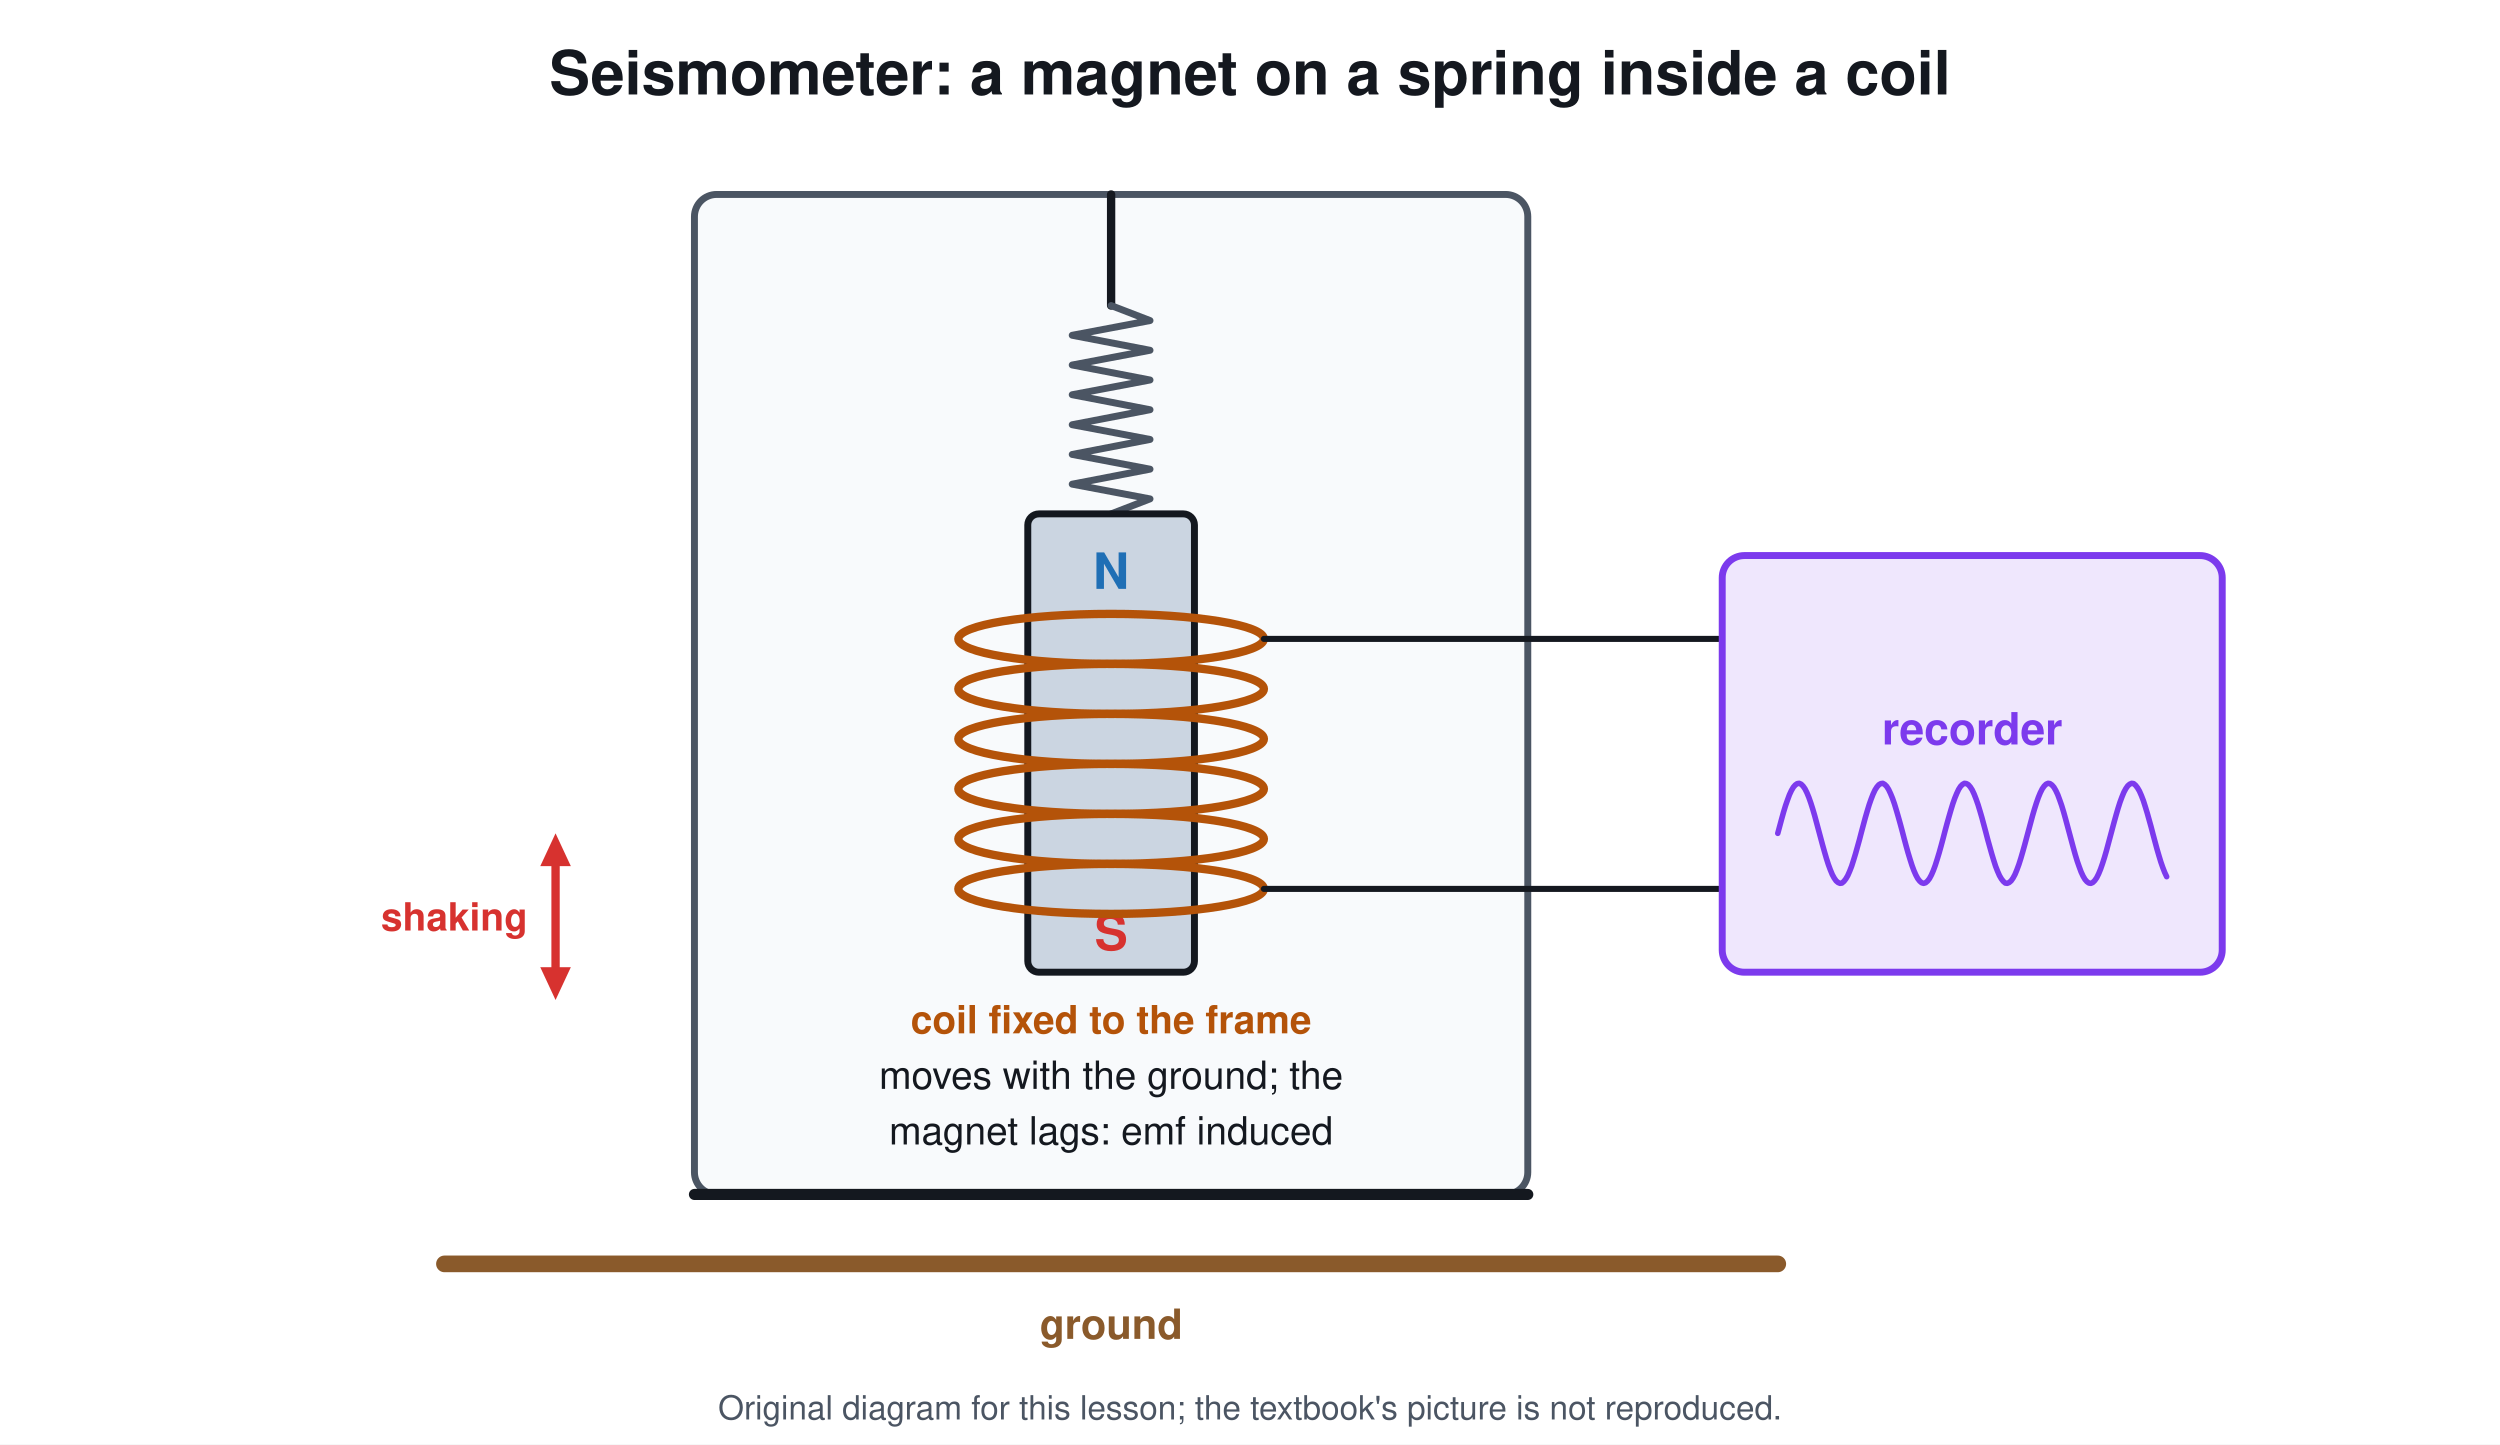
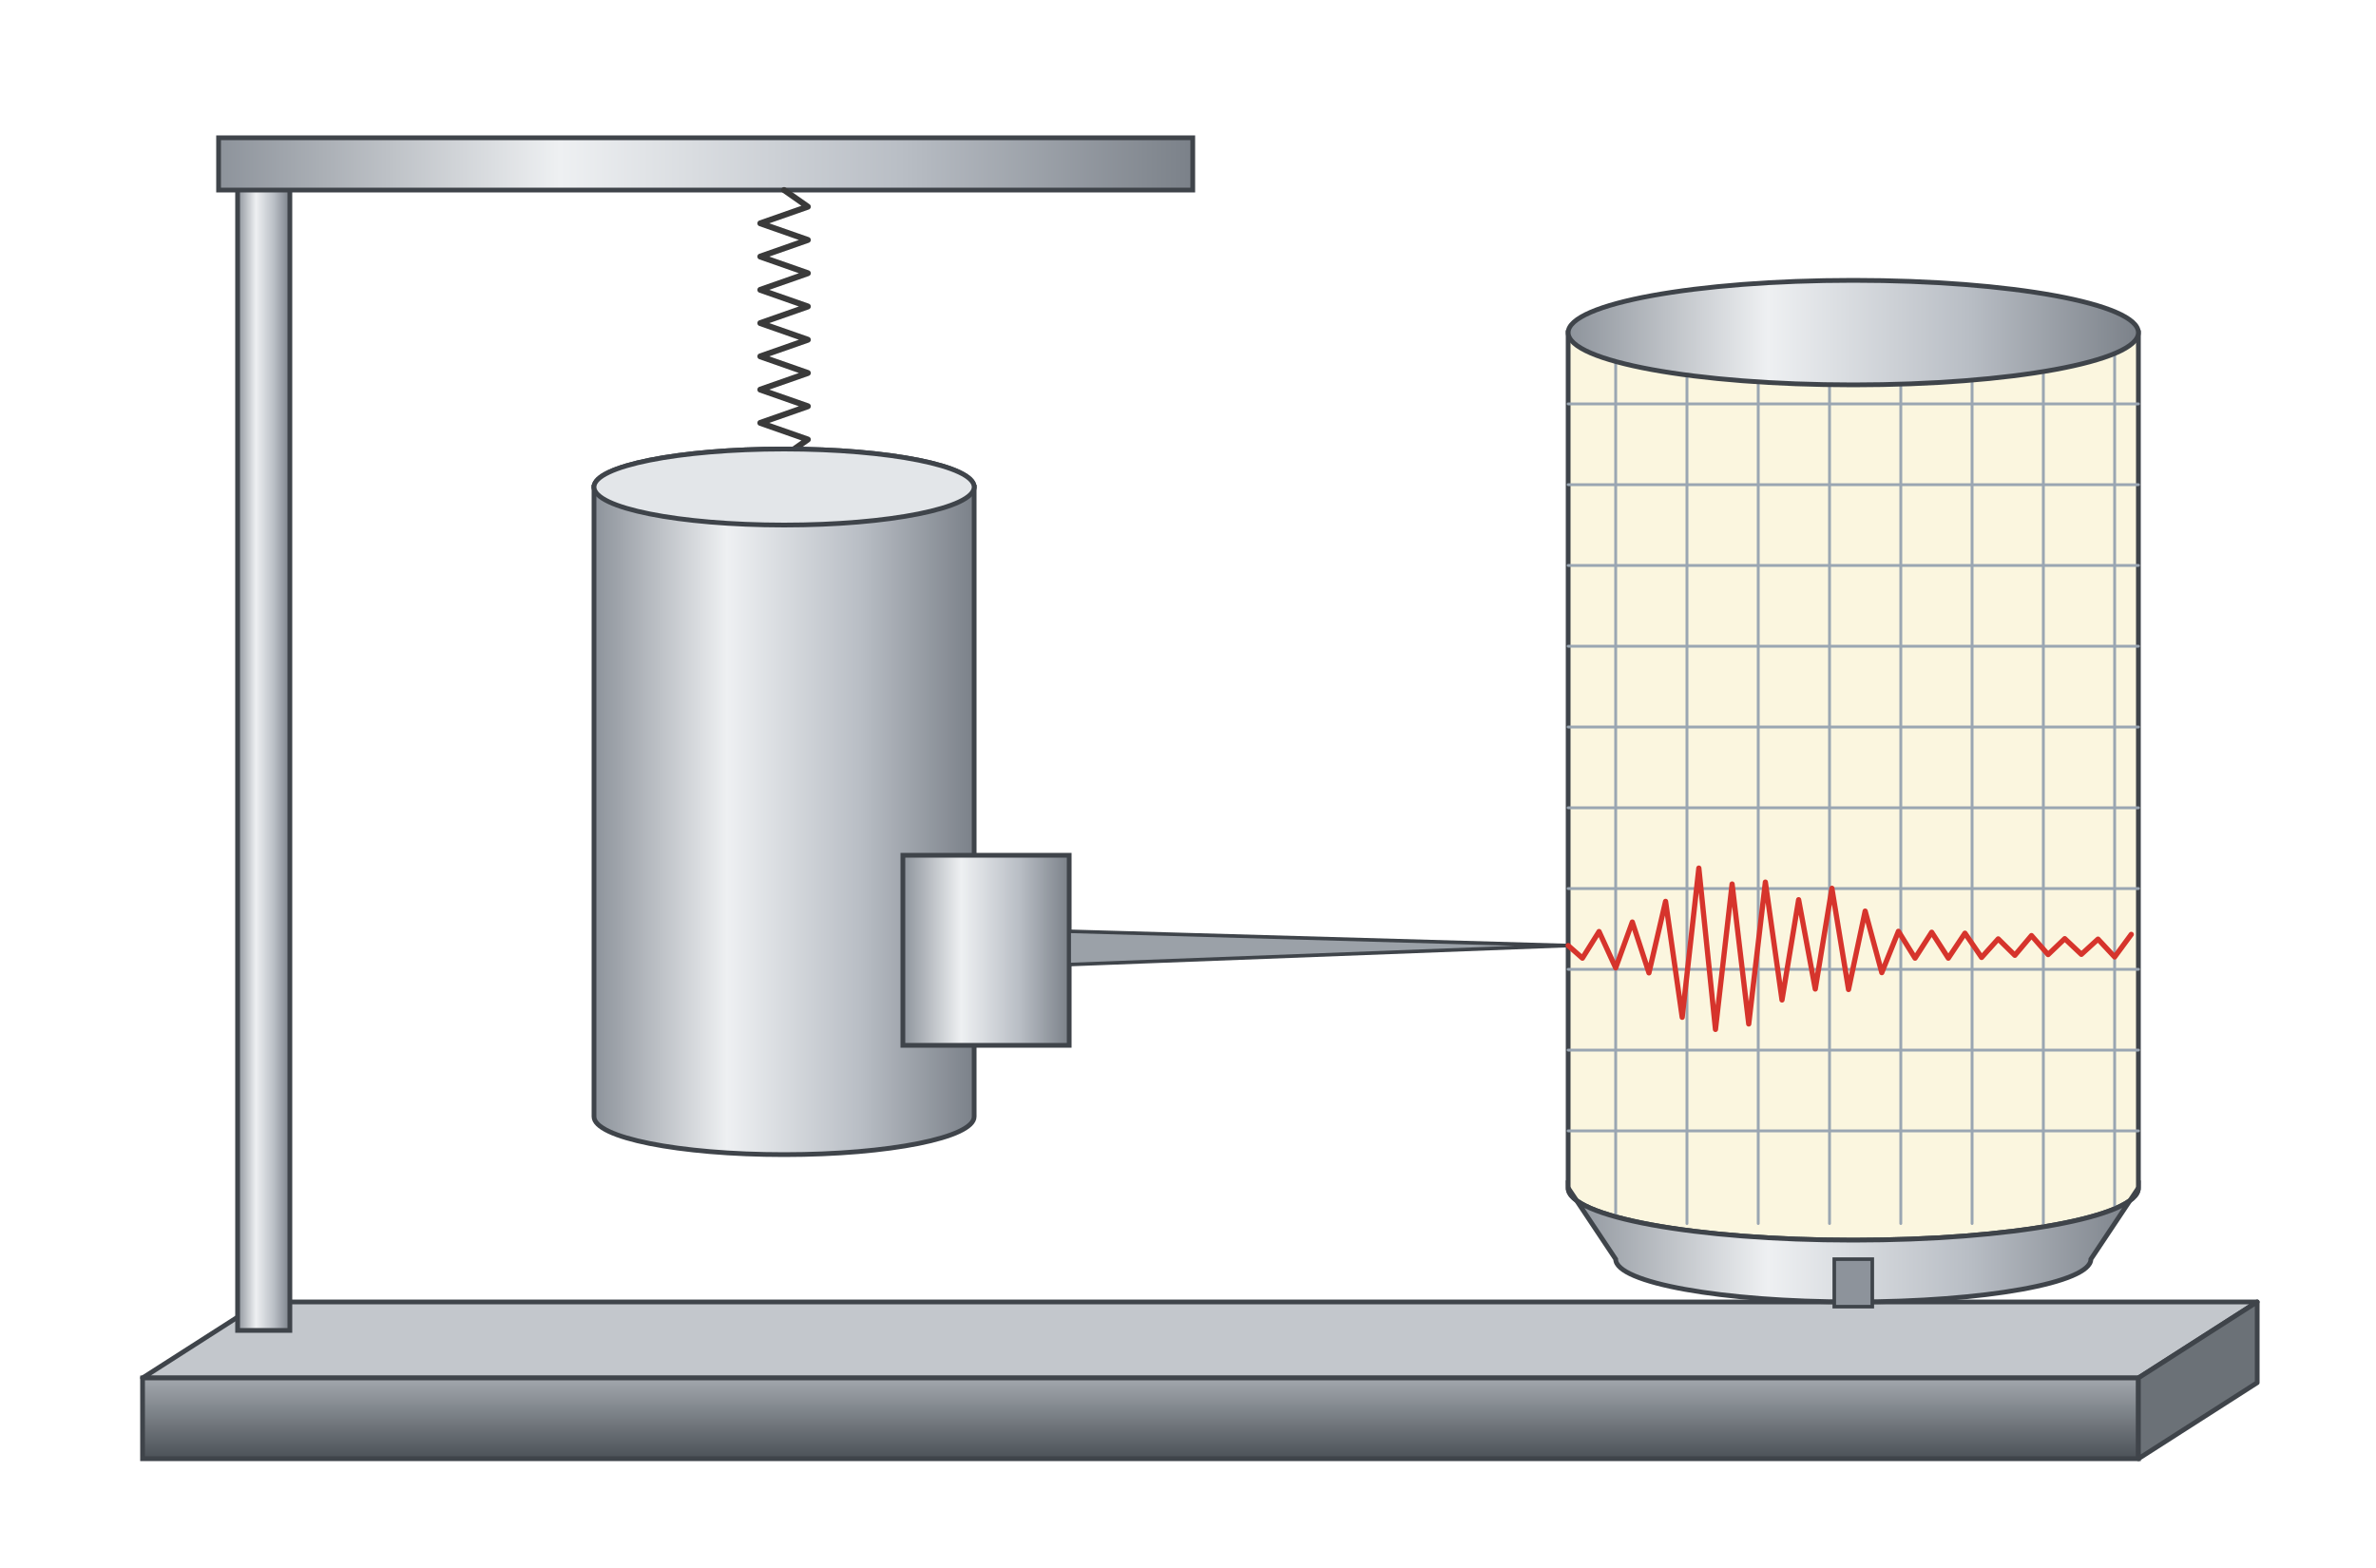
- <svg xmlns="http://www.w3.org/2000/svg" viewBox="0 0 900 520" font-family="Segoe UI, Helvetica, Arial, sans-serif">
-   <rect width="900" height="520" fill="#ffffff" />
-   <text x="450.0" y="34.0" font-size="22" fill="#14181f" text-anchor="middle" font-weight="700">Seismometer: a magnet on a spring inside a coil</text>
-   <rect x="250.0" y="70.0" width="300.0" height="360.0" rx="8" stroke="#4b5563" stroke-width="2.5" fill="#f8fafc" />
-   <line x1="250.0" y1="430.0" x2="550.0" y2="430.0" stroke="#14181f" stroke-width="4" stroke-linecap="round" />
-   <line x1="160.0" y1="455.0" x2="640.0" y2="455.0" stroke="#8a5a2b" stroke-width="6" stroke-linecap="round" />
-   <text x="400.0" y="482.0" font-size="15" fill="#8a5a2b" text-anchor="middle" font-weight="700">ground</text>
-   <line x1="400.0" y1="70.0" x2="400.0" y2="110.0" stroke="#14181f" stroke-width="3" stroke-linecap="round" />
-   <path d="M400.0 110.0 L414.0 115.4 L386.0 120.7 L414.0 126.1 L386.0 131.4 L414.0 136.8 L386.0 142.1 L414.0 147.5 L386.0 152.9 L414.0 158.2 L386.0 163.6 L414.0 168.9 L386.0 174.3 L414.0 179.6 L400.0 185.0" stroke="#4b5563" stroke-width="2.5" fill="none" stroke-linejoin="round" stroke-linecap="round" />
-   <rect x="370.0" y="185.0" width="60.0" height="165.0" rx="4" stroke="#14181f" stroke-width="2.5" fill="#cbd5e1" />
-   <text x="400.0" y="212.0" font-size="18" fill="#1f6fb5" text-anchor="middle" font-weight="700">N</text>
-   <text x="400.0" y="342.0" font-size="18" fill="#d7322f" text-anchor="middle" font-weight="700">S</text>
-   <ellipse cx="400.0" cy="230.0" rx="55.0" ry="9.0" stroke="#b45309" stroke-width="3" fill="none" />
-   <ellipse cx="400.0" cy="248.0" rx="55.0" ry="9.0" stroke="#b45309" stroke-width="3" fill="none" />
-   <ellipse cx="400.0" cy="266.0" rx="55.0" ry="9.0" stroke="#b45309" stroke-width="3" fill="none" />
-   <ellipse cx="400.0" cy="284.0" rx="55.0" ry="9.0" stroke="#b45309" stroke-width="3" fill="none" />
-   <ellipse cx="400.0" cy="302.0" rx="55.0" ry="9.0" stroke="#b45309" stroke-width="3" fill="none" />
-   <ellipse cx="400.0" cy="320.0" rx="55.0" ry="9.0" stroke="#b45309" stroke-width="3" fill="none" />
-   <path d="M455.0 230.0 L620.0 230.0" stroke="#14181f" stroke-width="2.2" fill="none" stroke-linejoin="round" stroke-linecap="round" />
-   <path d="M455.0 320.0 L620.0 320.0" stroke="#14181f" stroke-width="2.2" fill="none" stroke-linejoin="round" stroke-linecap="round" />
-   <rect x="620.0" y="200.0" width="180.0" height="150.0" rx="8" stroke="#7c3aed" stroke-width="2.5" fill="#efe7fd" />
-   <text x="710.0" y="268.0" font-size="16" fill="#7c3aed" text-anchor="middle" font-weight="700">recorder</text>
-   <path d="M640.0 300.0 L640.7 297.4 L641.4 294.8 L642.1 292.3 L642.8 290.0 L643.5 288.0 L644.2 286.1 L644.9 284.6 L645.6 283.4 L646.3 282.6 L647.0 282.1 L647.7 282.0 L648.4 282.3 L649.1 283.0 L649.8 284.0 L650.5 285.4 L651.2 287.1 L651.9 289.1 L652.6 291.3 L653.3 293.7 L654.0 296.3 L654.7 298.9 L655.4 301.5 L656.1 304.1 L656.8 306.6 L657.5 309.0 L658.2 311.2 L658.9 313.1 L659.6 314.8 L660.3 316.1 L661.0 317.1 L661.7 317.7 L662.4 318.0 L663.1 317.9 L663.8 317.3 L664.5 316.4 L665.2 315.2 L665.9 313.6 L666.6 311.8 L667.3 309.6 L668.0 307.3 L668.7 304.8 L669.4 302.3 L670.1 299.6 L670.8 297.0 L671.5 294.4 L672.2 292.0 L672.9 289.7 L673.6 287.7 L674.3 285.9 L675.0 284.4 L675.7 283.3 L676.4 282.5 L677.1 282.1 L677.8 282.0 L678.5 282.4 L679.2 283.1 L679.9 284.2 L680.6 285.7 L681.3 287.4 L682.0 289.4 L682.7 291.7 L683.4 294.1 L684.1 296.6 L684.8 299.2 L685.5 301.9 L686.2 304.5 L686.9 307.0 L687.6 309.3 L688.3 311.5 L689.0 313.4 L689.7 315.0 L690.4 316.3 L691.1 317.2 L691.8 317.8 L692.5 318.0 L693.2 317.8 L693.9 317.2 L694.6 316.3 L695.3 315.0 L696.0 313.4 L696.7 311.5 L697.4 309.3 L698.1 307.0 L698.8 304.5 L699.5 301.9 L700.2 299.2 L700.9 296.6 L701.6 294.1 L702.3 291.7 L703.0 289.4 L703.7 287.4 L704.4 285.7 L705.1 284.2 L705.8 283.1 L706.5 282.4 L707.2 282.0 L707.9 282.1 L708.6 282.5 L709.3 283.3 L710.0 284.4 L710.7 285.9 L711.4 287.7 L712.1 289.7 L712.8 292.0 L713.5 294.4 L714.2 297.0 L714.9 299.6 L715.6 302.3 L716.3 304.8 L717.0 307.3 L717.7 309.6 L718.4 311.8 L719.1 313.6 L719.8 315.2 L720.5 316.4 L721.2 317.3 L721.9 317.9 L722.6 318.0 L723.3 317.7 L724.0 317.1 L724.7 316.1 L725.4 314.8 L726.1 313.1 L726.8 311.2 L727.5 309.0 L728.2 306.6 L728.9 304.1 L729.6 301.5 L730.3 298.9 L731.0 296.3 L731.7 293.7 L732.4 291.3 L733.1 289.1 L733.8 287.1 L734.5 285.4 L735.2 284.0 L735.9 283.0 L736.6 282.3 L737.3 282.0 L738.0 282.1 L738.7 282.6 L739.4 283.4 L740.1 284.6 L740.8 286.1 L741.5 288.0 L742.2 290.0 L742.9 292.3 L743.6 294.8 L744.3 297.4 L745.0 300.0 L745.7 302.6 L746.4 305.2 L747.1 307.7 L747.8 310.0 L748.5 312.0 L749.2 313.9 L749.9 315.4 L750.6 316.6 L751.3 317.4 L752.0 317.9 L752.7 318.0 L753.4 317.7 L754.1 317.0 L754.8 316.0 L755.5 314.6 L756.2 312.9 L756.9 310.9 L757.6 308.7 L758.3 306.3 L759.0 303.7 L759.7 301.1 L760.4 298.5 L761.1 295.9 L761.8 293.4 L762.5 291.0 L763.2 288.8 L763.9 286.9 L764.6 285.2 L765.3 283.9 L766.0 282.9 L766.7 282.3 L767.4 282.0 L768.1 282.1 L768.8 282.7 L769.5 283.6 L770.2 284.8 L770.9 286.4 L771.6 288.2 L772.3 290.4 L773.0 292.7 L773.7 295.2 L774.4 297.7 L775.1 300.4 L775.8 303.0 L776.5 305.6 L777.2 308.0 L777.9 310.3 L778.6 312.3 L779.3 314.1 L780.0 315.6" stroke="#7c3aed" stroke-width="2" fill="none" stroke-linejoin="round" stroke-linecap="round" />
-   <line x1="200.0" y1="310.4" x2="200.0" y2="349.6" stroke="#d7322f" stroke-width="3" stroke-linecap="round" />
-   <path d="M200.0 360.0 L194.5 348.2 L205.5 348.2 Z" fill="#d7322f" />
-   <path d="M200.0 300.0 L205.5 311.8 L194.5 311.8 Z" fill="#d7322f" />
-   <text x="190.0" y="335.0" font-size="14" fill="#d7322f" text-anchor="end" font-weight="700">shaking</text>
-   <text x="400.0" y="372.0" font-size="14" fill="#b45309" text-anchor="middle" font-weight="700">coil fixed to the frame</text>
-   <text x="400.0" y="392.0" font-size="14" fill="#14181f" text-anchor="middle" font-weight="400">moves with the ground; the</text>
-   <text x="400.0" y="412.0" font-size="14" fill="#14181f" text-anchor="middle" font-weight="400">magnet lags: emf induced</text>
-   <text x="450.0" y="511" font-size="12" fill="#4b5563" text-anchor="middle">Original diagram for this lesson; the textbook's picture is not reproduced.</text>
+ <svg xmlns="http://www.w3.org/2000/svg" viewBox="0 0 1000 660" font-family="Arial, Helvetica, sans-serif">
+   <defs>
+     <linearGradient id="steel" x1="0" y1="0" x2="1" y2="0">
+       <stop offset="0" stop-color="#8d939b" />
+       <stop offset="0.35" stop-color="#eef0f2" />
+       <stop offset="0.7" stop-color="#b9bec5" />
+       <stop offset="1" stop-color="#7b8189" />
+     </linearGradient>
+     <linearGradient id="base" x1="0" y1="0" x2="0" y2="1">
+       <stop offset="0" stop-color="#a3a8ae" />
+       <stop offset="1" stop-color="#4b5157" />
+     </linearGradient>
+   </defs>
+   <rect width="1000" height="660" fill="#ffffff" />
+   <path d="M60.0 580.0 L900.0 580.0 L950.0 548.0 L110.0 548.0 Z" stroke="#3f444a" stroke-width="2" fill="#c3c7cc" stroke-linejoin="round" stroke-linecap="round" />
+   <rect x="60.0" y="580.0" width="840.0" height="34.0" rx="0" stroke="#3f444a" stroke-width="2" fill="url(#base)" />
+   <path d="M900.0 580.0 L950.0 548.0 L950.0 582.0 L900.0 614.0 Z" stroke="#3f444a" stroke-width="2" fill="#6b7177" stroke-linejoin="round" stroke-linecap="round" />
+   <rect x="100.0" y="70.0" width="22.0" height="490.0" rx="0" stroke="#3f444a" stroke-width="2" fill="url(#steel)" />
+   <rect x="92.0" y="58.0" width="410.0" height="22.0" rx="0" stroke="#3f444a" stroke-width="2" fill="url(#steel)" />
+   <path d="M330.0 80.0 L340.0 87.0 L320.0 94.0 L340.0 101.0 L320.0 108.0 L340.0 115.0 L320.0 122.0 L340.0 129.0 L320.0 136.0 L340.0 143.0 L320.0 150.0 L340.0 157.0 L320.0 164.0 L340.0 171.0 L320.0 178.0 L340.0 185.0 L330.0 192.0" stroke="#3a3a3a" stroke-width="2.5" fill="none" stroke-linejoin="round" stroke-linecap="round" />
+   <ellipse cx="330.0" cy="205.0" rx="80.0" ry="16.0" stroke="#3f444a" stroke-width="2" fill="#d6d9dd" />
+   <path d="M250 205 L250 470 A80 16 0 0 0 410 470 L410 205 Z" fill="url(#steel)" stroke="#3f444a" stroke-width="2" />
+   <ellipse cx="330.0" cy="205.0" rx="80.0" ry="16.0" stroke="#3f444a" stroke-width="2" fill="#e3e6e9" />
+   <rect x="380.0" y="360.0" width="70.0" height="80.0" rx="0" stroke="#3f444a" stroke-width="2" fill="url(#steel)" />
+   <path d="M450.0 392.0 L660.0 398.0 L450.0 406.0 Z" stroke="#3f444a" stroke-width="1.5" fill="#9ba1a8" stroke-linejoin="round" stroke-linecap="round" />
+   <path d="M660 140 L660 500 A120 22 0 0 0 900 500 L900 140 Z" fill="#fbf6df" stroke="#3f444a" stroke-width="2" />
+   <line x1="680.0" y1="145.0" x2="680.0" y2="515.0" stroke="#9aa6b2" stroke-width="1.2" stroke-linecap="round" />
+   <line x1="710.0" y1="145.0" x2="710.0" y2="515.0" stroke="#9aa6b2" stroke-width="1.2" stroke-linecap="round" />
+   <line x1="740.0" y1="145.0" x2="740.0" y2="515.0" stroke="#9aa6b2" stroke-width="1.2" stroke-linecap="round" />
+   <line x1="770.0" y1="145.0" x2="770.0" y2="515.0" stroke="#9aa6b2" stroke-width="1.2" stroke-linecap="round" />
+   <line x1="800.0" y1="145.0" x2="800.0" y2="515.0" stroke="#9aa6b2" stroke-width="1.2" stroke-linecap="round" />
+   <line x1="830.0" y1="145.0" x2="830.0" y2="515.0" stroke="#9aa6b2" stroke-width="1.2" stroke-linecap="round" />
+   <line x1="860.0" y1="145.0" x2="860.0" y2="515.0" stroke="#9aa6b2" stroke-width="1.2" stroke-linecap="round" />
+   <line x1="890.0" y1="145.0" x2="890.0" y2="515.0" stroke="#9aa6b2" stroke-width="1.2" stroke-linecap="round" />
+   <line x1="660.0" y1="170.0" x2="900.0" y2="170.0" stroke="#9aa6b2" stroke-width="1.2" stroke-linecap="round" />
+   <line x1="660.0" y1="204.0" x2="900.0" y2="204.0" stroke="#9aa6b2" stroke-width="1.2" stroke-linecap="round" />
+   <line x1="660.0" y1="238.0" x2="900.0" y2="238.0" stroke="#9aa6b2" stroke-width="1.2" stroke-linecap="round" />
+   <line x1="660.0" y1="272.0" x2="900.0" y2="272.0" stroke="#9aa6b2" stroke-width="1.2" stroke-linecap="round" />
+   <line x1="660.0" y1="306.0" x2="900.0" y2="306.0" stroke="#9aa6b2" stroke-width="1.2" stroke-linecap="round" />
+   <line x1="660.0" y1="340.0" x2="900.0" y2="340.0" stroke="#9aa6b2" stroke-width="1.2" stroke-linecap="round" />
+   <line x1="660.0" y1="374.0" x2="900.0" y2="374.0" stroke="#9aa6b2" stroke-width="1.2" stroke-linecap="round" />
+   <line x1="660.0" y1="408.0" x2="900.0" y2="408.0" stroke="#9aa6b2" stroke-width="1.2" stroke-linecap="round" />
+   <line x1="660.0" y1="442.0" x2="900.0" y2="442.0" stroke="#9aa6b2" stroke-width="1.2" stroke-linecap="round" />
+   <line x1="660.0" y1="476.0" x2="900.0" y2="476.0" stroke="#9aa6b2" stroke-width="1.2" stroke-linecap="round" />
+   <ellipse cx="780.0" cy="140.0" rx="120.0" ry="22.0" stroke="#3f444a" stroke-width="2" fill="url(#steel)" />
+   <path d="M660 500 A120 22 0 0 0 900 500 L880 530 A100 18 0 0 1 680 530 Z" fill="url(#steel)" stroke="#3f444a" stroke-width="2" />
+   <rect x="772.0" y="530.0" width="16.0" height="20.0" rx="0" stroke="#3f444a" stroke-width="1.5" fill="#8d939b" />
+   <path d="M660.0 398.0 L666.0 403.3 L673.0 392.1 L680.0 407.4 L687.0 388.1 L694.0 409.5 L701.0 379.4 L708.0 428.2 L715.0 365.4 L722.0 433.3 L729.0 372.1 L736.0 431.0 L743.0 371.3 L750.0 420.9 L757.0 378.7 L764.0 416.3 L771.0 373.9 L778.0 416.5 L785.0 383.5 L792.0 409.4 L799.0 392.0 L806.0 403.3 L813.0 392.4 L820.0 403.3 L827.0 392.8 L834.0 403.0 L841.0 395.2 L848.0 402.1 L855.0 393.8 L862.0 401.8 L869.0 395.1 L876.0 401.7 L883.0 395.3 L890.0 402.8 L897.0 393.3" stroke="#d6342c" stroke-width="2.2" fill="none" stroke-linejoin="round" stroke-linecap="round" />
</svg>
